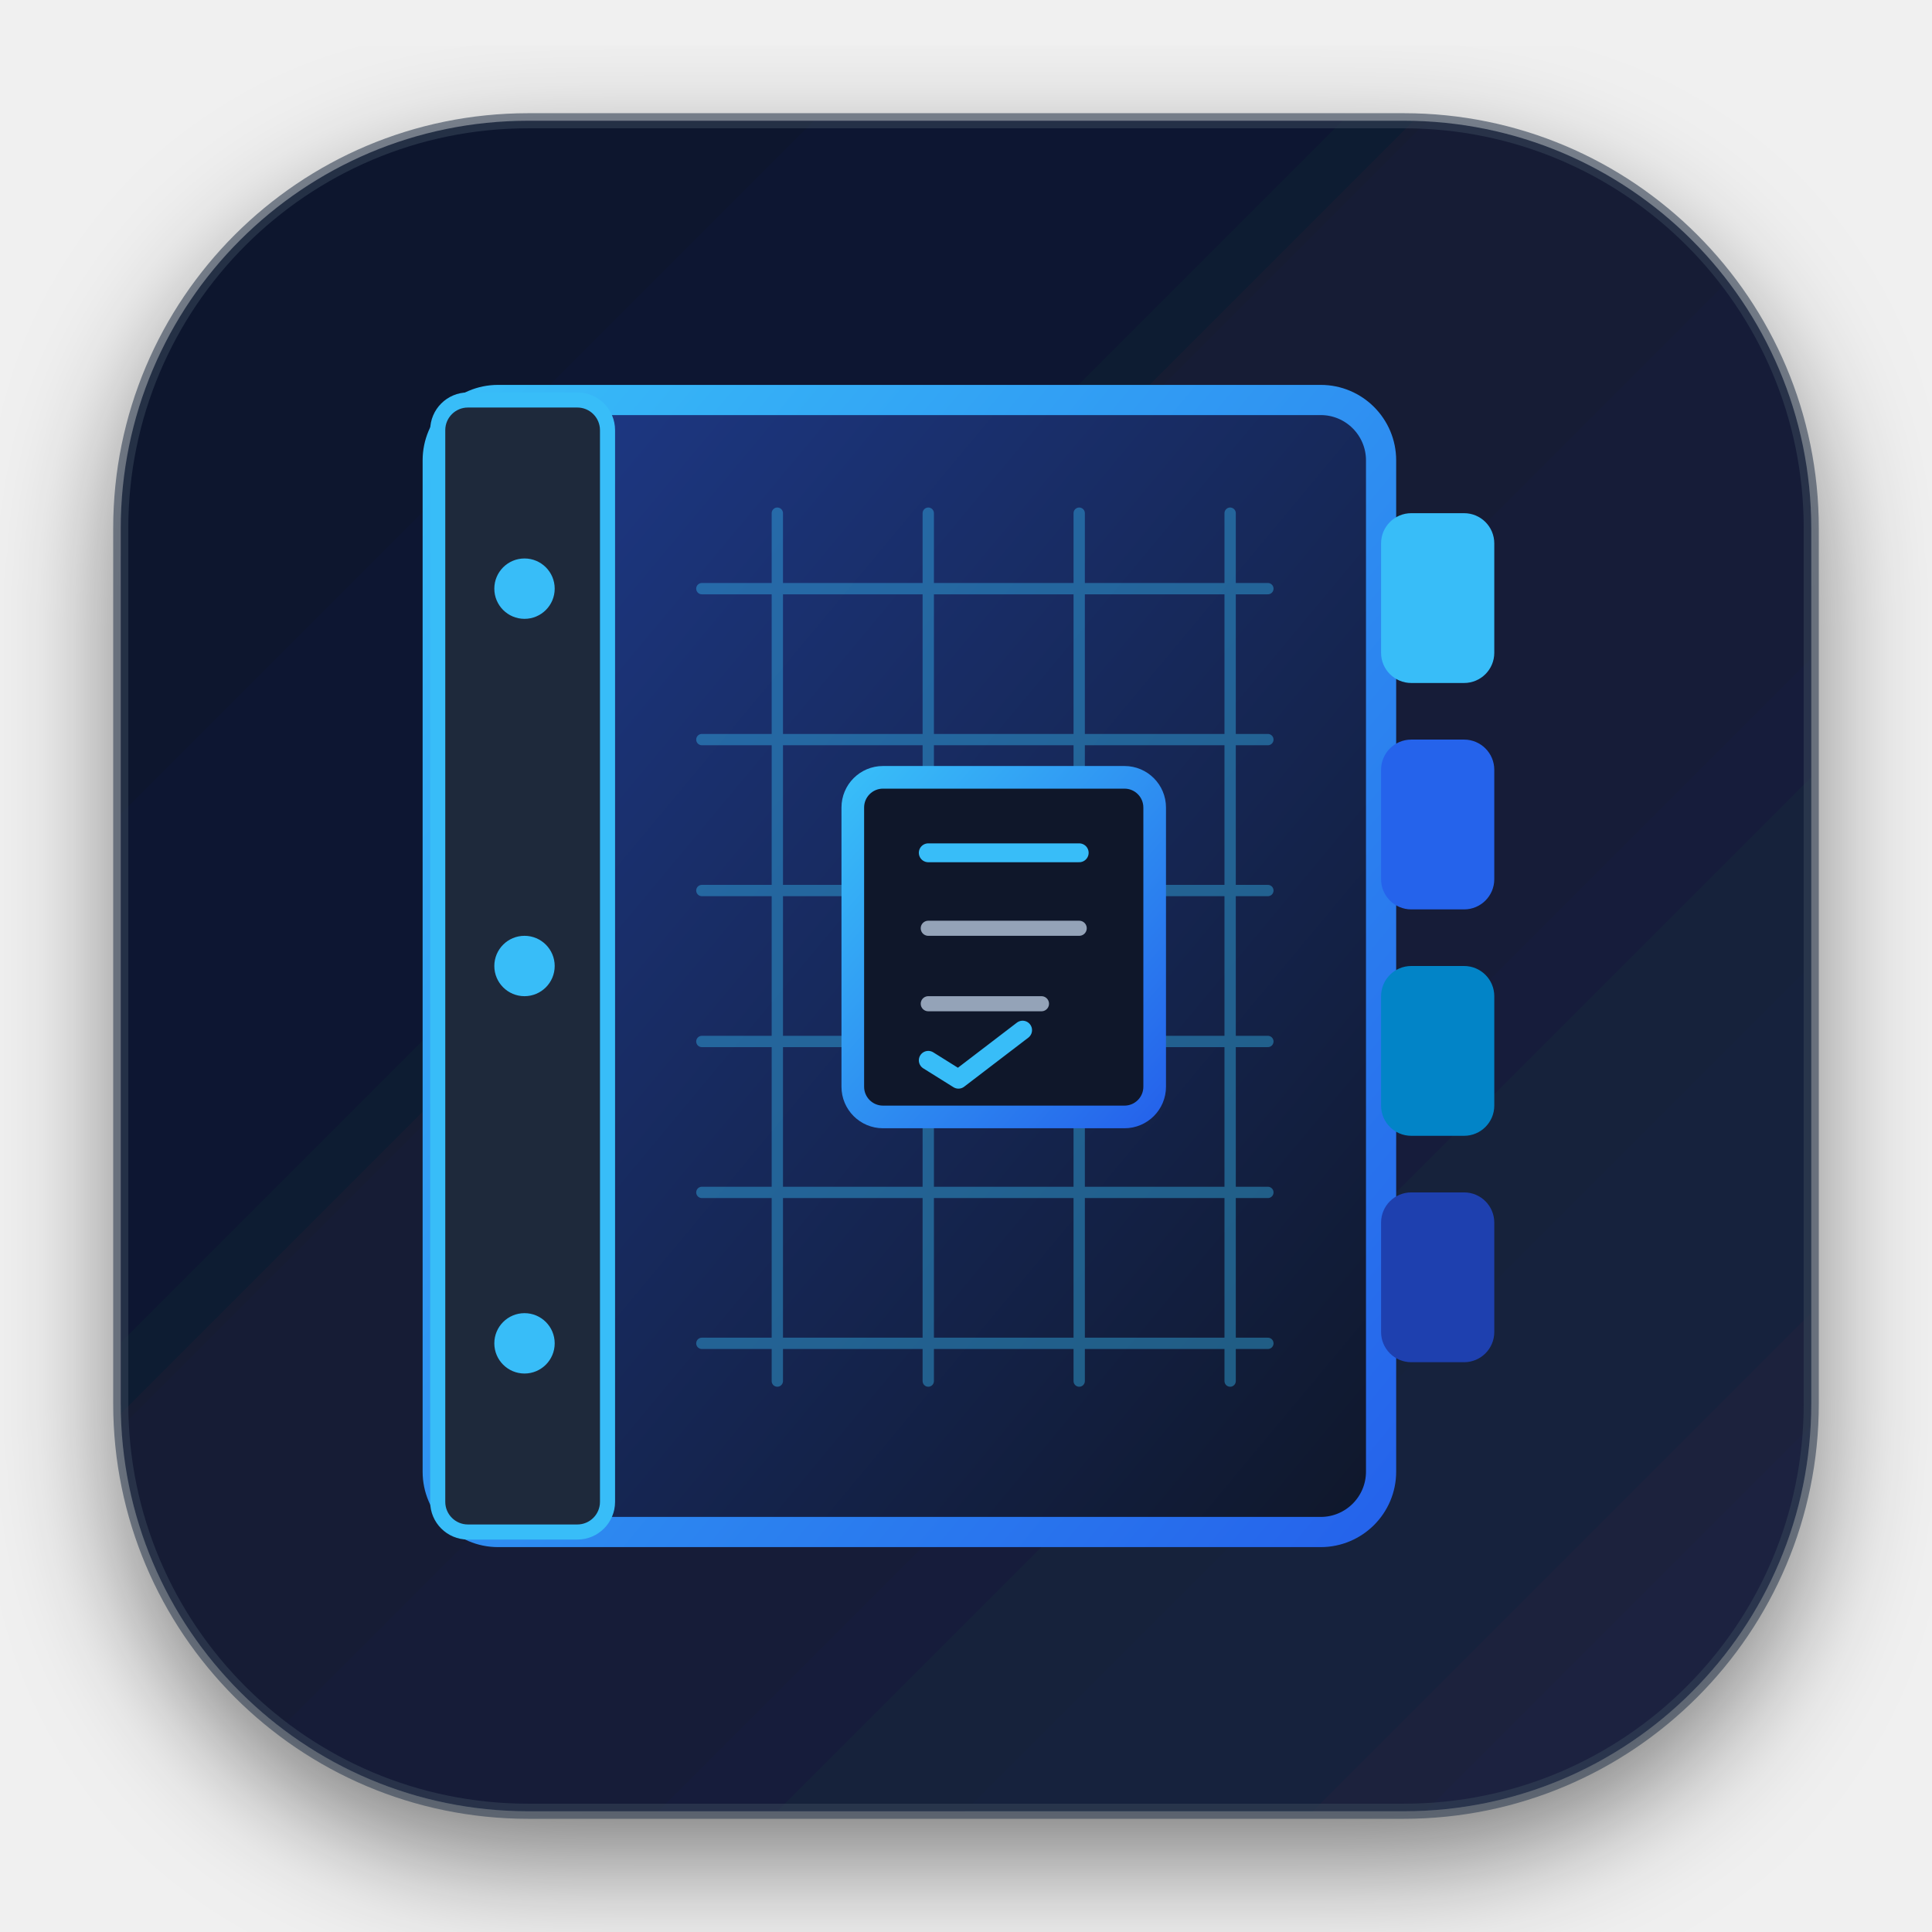
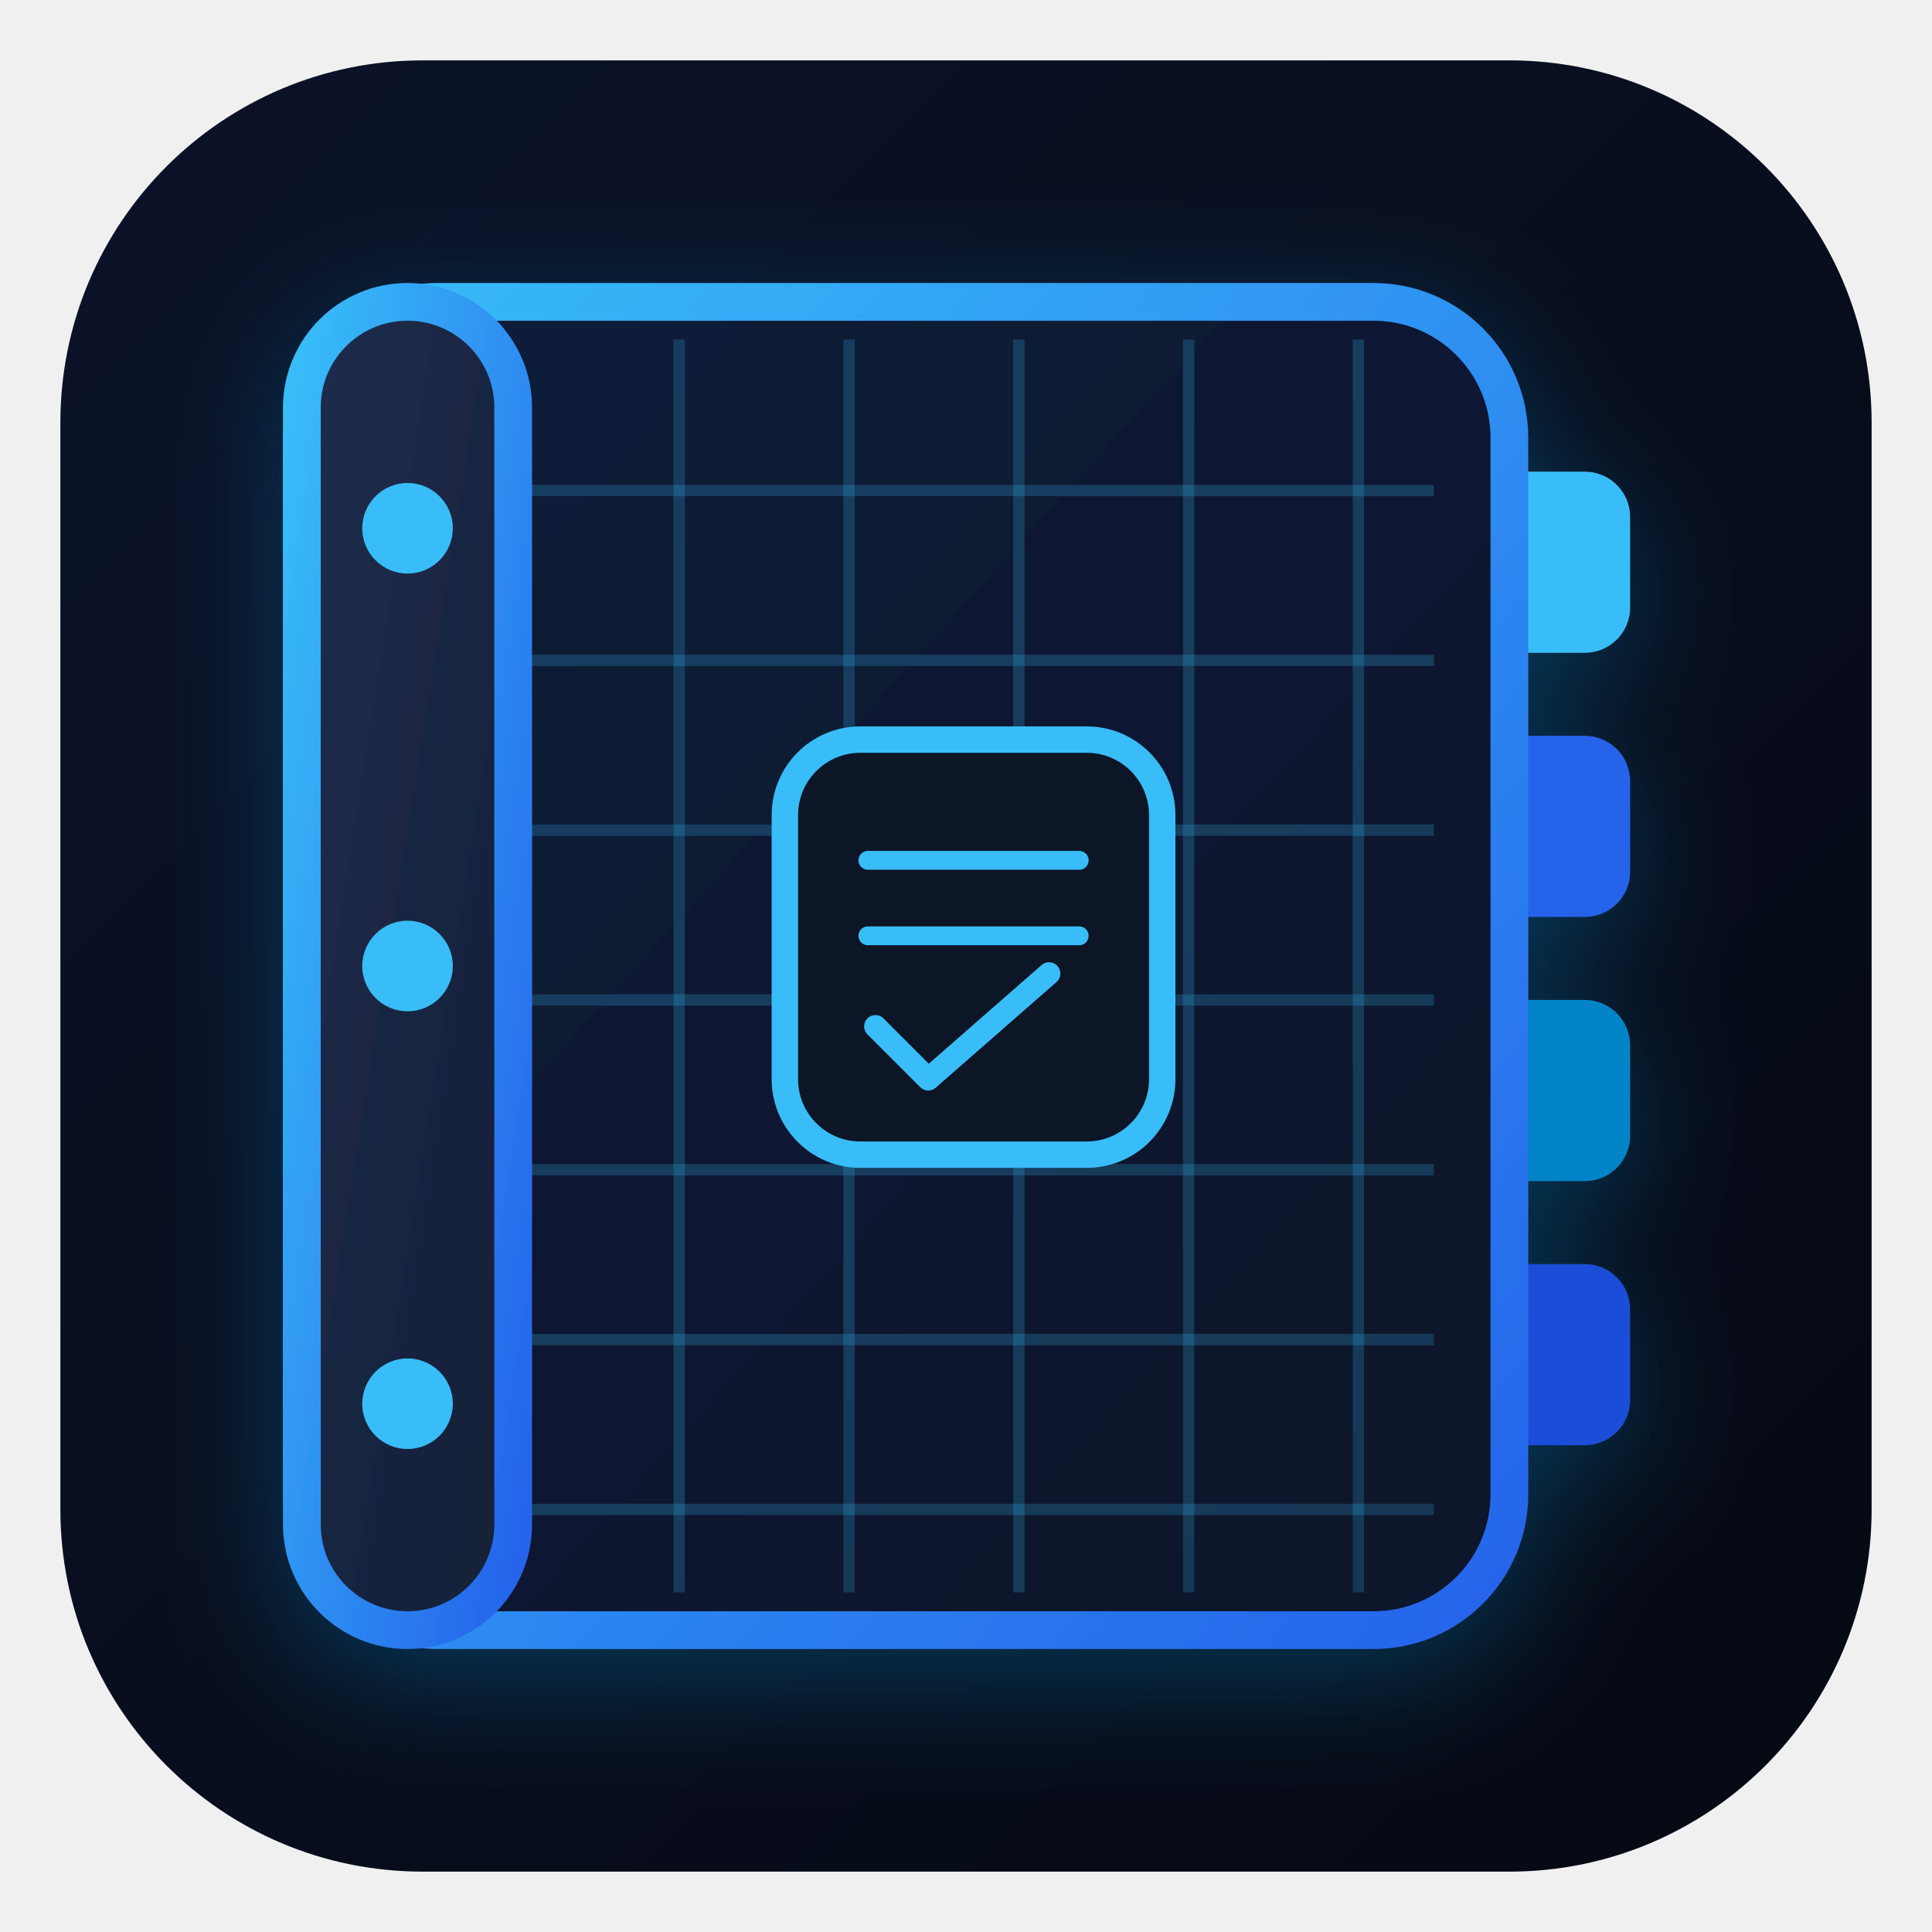
<svg xmlns="http://www.w3.org/2000/svg" viewBox="0 0 512 512" width="100%" height="100%">
  <defs>
    <linearGradient id="bgGrad" x1="0%" y1="0%" x2="100%" y2="100%">
-       <stop offset="0%" stop-color="#0b132b" />
-       <stop offset="100%" stop-color="#1c2541" />
+       <stop offset="0%" stop-color="#0b1329" />
+       <stop offset="100%" stop-color="#060913" />
    </linearGradient>
-     <linearGradient id="binderCover" x1="0%" y1="0%" x2="100%" y2="100%">
-       <stop offset="0%" stop-color="#1e3a8a" />
-       <stop offset="100%" stop-color="#0f172a" />
+     <linearGradient id="coverGrad" x1="0%" y1="0%" x2="100%" y2="100%">
+       <stop offset="0%" stop-color="#111d3a" />
+       <stop offset="100%" stop-color="#0b1428" />
    </linearGradient>
-     <linearGradient id="blueGlow" x1="0%" y1="0%" x2="100%" y2="100%">
+     <linearGradient id="spineGrad" x1="0%" y1="0%" x2="100%" y2="100%">
+       <stop offset="0%" stop-color="#1e2d4d" />
+       <stop offset="100%" stop-color="#141f36" />
+     </linearGradient>
+     <linearGradient id="borderGrad" x1="0%" y1="0%" x2="100%" y2="100%">
      <stop offset="0%" stop-color="#38bdf8" />
      <stop offset="100%" stop-color="#2563eb" />
    </linearGradient>
-     <filter id="shadow" x="-10%" y="-10%" width="130%" height="130%">
-       <feDropShadow dx="0" dy="12" stdDeviation="16" flood-color="#000000" flood-opacity="0.5" />
+     <filter id="glow" x="-20%" y="-20%" width="140%" height="140%">
+       <feDropShadow dx="0" dy="8" stdDeviation="16" flood-color="#0284c7" flood-opacity="0.35" />
    </filter>
  </defs>
-   <rect x="32" y="32" width="448" height="448" rx="108" fill="url(#bgGrad)" filter="url(#shadow)" />
-   <rect x="32" y="32" width="448" height="448" rx="108" fill="none" stroke="#334155" stroke-width="4" opacity="0.6" />
-   <g transform="translate(256, 256)">
-     <rect x="-140" y="-150" width="250" height="300" rx="16" fill="url(#binderCover)" stroke="url(#blueGlow)" stroke-width="8" />
-     <rect x="-140" y="-150" width="45" height="300" rx="8" fill="#1e293b" stroke="#38bdf8" stroke-width="4" />
-     <circle cx="-117" cy="-100" r="8" fill="#38bdf8" />
-     <circle cx="-117" cy="0" r="8" fill="#38bdf8" />
-     <circle cx="-117" cy="100" r="8" fill="#38bdf8" />
-     <rect x="110" y="-120" width="30" height="45" rx="8" fill="#38bdf8" />
-     <rect x="110" y="-60" width="30" height="45" rx="8" fill="#2563eb" />
-     <rect x="110" y="0" width="30" height="45" rx="8" fill="#0284c7" />
-     <rect x="110" y="60" width="30" height="45" rx="8" fill="#1e40af" />
-     <g stroke="#38bdf8" stroke-width="3" stroke-linecap="round" opacity="0.4">
-       <line x1="-70" y1="-100" x2="80" y2="-100" />
-       <line x1="-70" y1="-60" x2="80" y2="-60" />
-       <line x1="-70" y1="-20" x2="80" y2="-20" />
-       <line x1="-70" y1="20" x2="80" y2="20" />
-       <line x1="-70" y1="60" x2="80" y2="60" />
-       <line x1="-70" y1="100" x2="80" y2="100" />
-       <line x1="-50" y1="-120" x2="-50" y2="110" />
-       <line x1="-10" y1="-120" x2="-10" y2="110" />
-       <line x1="30" y1="-120" x2="30" y2="110" />
-       <line x1="70" y1="-120" x2="70" y2="110" />
+   <rect x="16" y="16" width="480" height="480" rx="96" fill="url(#bgGrad)" />
+   <g filter="url(#glow)">
+     <rect x="390" y="125" width="42" height="48" rx="12" fill="#38bdf8" />
+     <rect x="390" y="195" width="42" height="48" rx="12" fill="#2563eb" />
+     <rect x="390" y="265" width="42" height="48" rx="12" fill="#0284c7" />
+     <rect x="390" y="335" width="42" height="48" rx="12" fill="#1d4ed8" />
+     <rect x="80" y="80" width="320" height="352" rx="36" fill="url(#coverGrad)" stroke="url(#borderGrad)" stroke-width="10" />
+     <g stroke="#38bdf8" stroke-opacity="0.22" stroke-width="3">
+       <line x1="140" y1="130" x2="380" y2="130" />
+       <line x1="140" y1="175" x2="380" y2="175" />
+       <line x1="140" y1="220" x2="380" y2="220" />
+       <line x1="140" y1="265" x2="380" y2="265" />
+       <line x1="140" y1="310" x2="380" y2="310" />
+       <line x1="140" y1="355" x2="380" y2="355" />
+       <line x1="140" y1="400" x2="380" y2="400" />
+       <line x1="180" y1="90" x2="180" y2="422" />
+       <line x1="225" y1="90" x2="225" y2="422" />
+       <line x1="270" y1="90" x2="270" y2="422" />
+       <line x1="315" y1="90" x2="315" y2="422" />
+       <line x1="360" y1="90" x2="360" y2="422" />
    </g>
-     <g transform="translate(10, -5)" stroke="#ffffff" stroke-width="6" fill="none" stroke-linecap="round" stroke-linejoin="round">
-       <rect x="-40" y="-45" width="80" height="90" rx="8" fill="#0f172a" stroke="url(#blueGlow)" stroke-width="6" />
-       <line x1="-20" y1="-25" x2="20" y2="-25" stroke="#38bdf8" stroke-width="5" />
-       <line x1="-20" y1="-5" x2="20" y2="-5" stroke="#94a3b8" stroke-width="4" />
-       <line x1="-20" y1="15" x2="10" y2="15" stroke="#94a3b8" stroke-width="4" />
-       <polyline points="-20,30 -12,35 5,22" stroke="#38bdf8" stroke-width="5" />
-     </g>
+     <rect x="80" y="80" width="56" height="352" rx="28" fill="url(#spineGrad)" stroke="url(#borderGrad)" stroke-width="10" />
+     <circle cx="108" cy="140" r="12" fill="#38bdf8" />
+     <circle cx="108" cy="256" r="12" fill="#38bdf8" />
+     <circle cx="108" cy="372" r="12" fill="#38bdf8" />
+     <rect x="208" y="196" width="100" height="110" rx="20" fill="#0b1428" stroke="#38bdf8" stroke-width="7" />
+     <line x1="230" y1="228" x2="286" y2="228" stroke="#38bdf8" stroke-width="5" stroke-linecap="round" />
+     <line x1="230" y1="248" x2="286" y2="248" stroke="#38bdf8" stroke-width="5" stroke-linecap="round" />
+     <path d="M 232 272 L 246 286 L 278 258" fill="none" stroke="#38bdf8" stroke-width="6" stroke-linecap="round" stroke-linejoin="round" />
  </g>
</svg>
